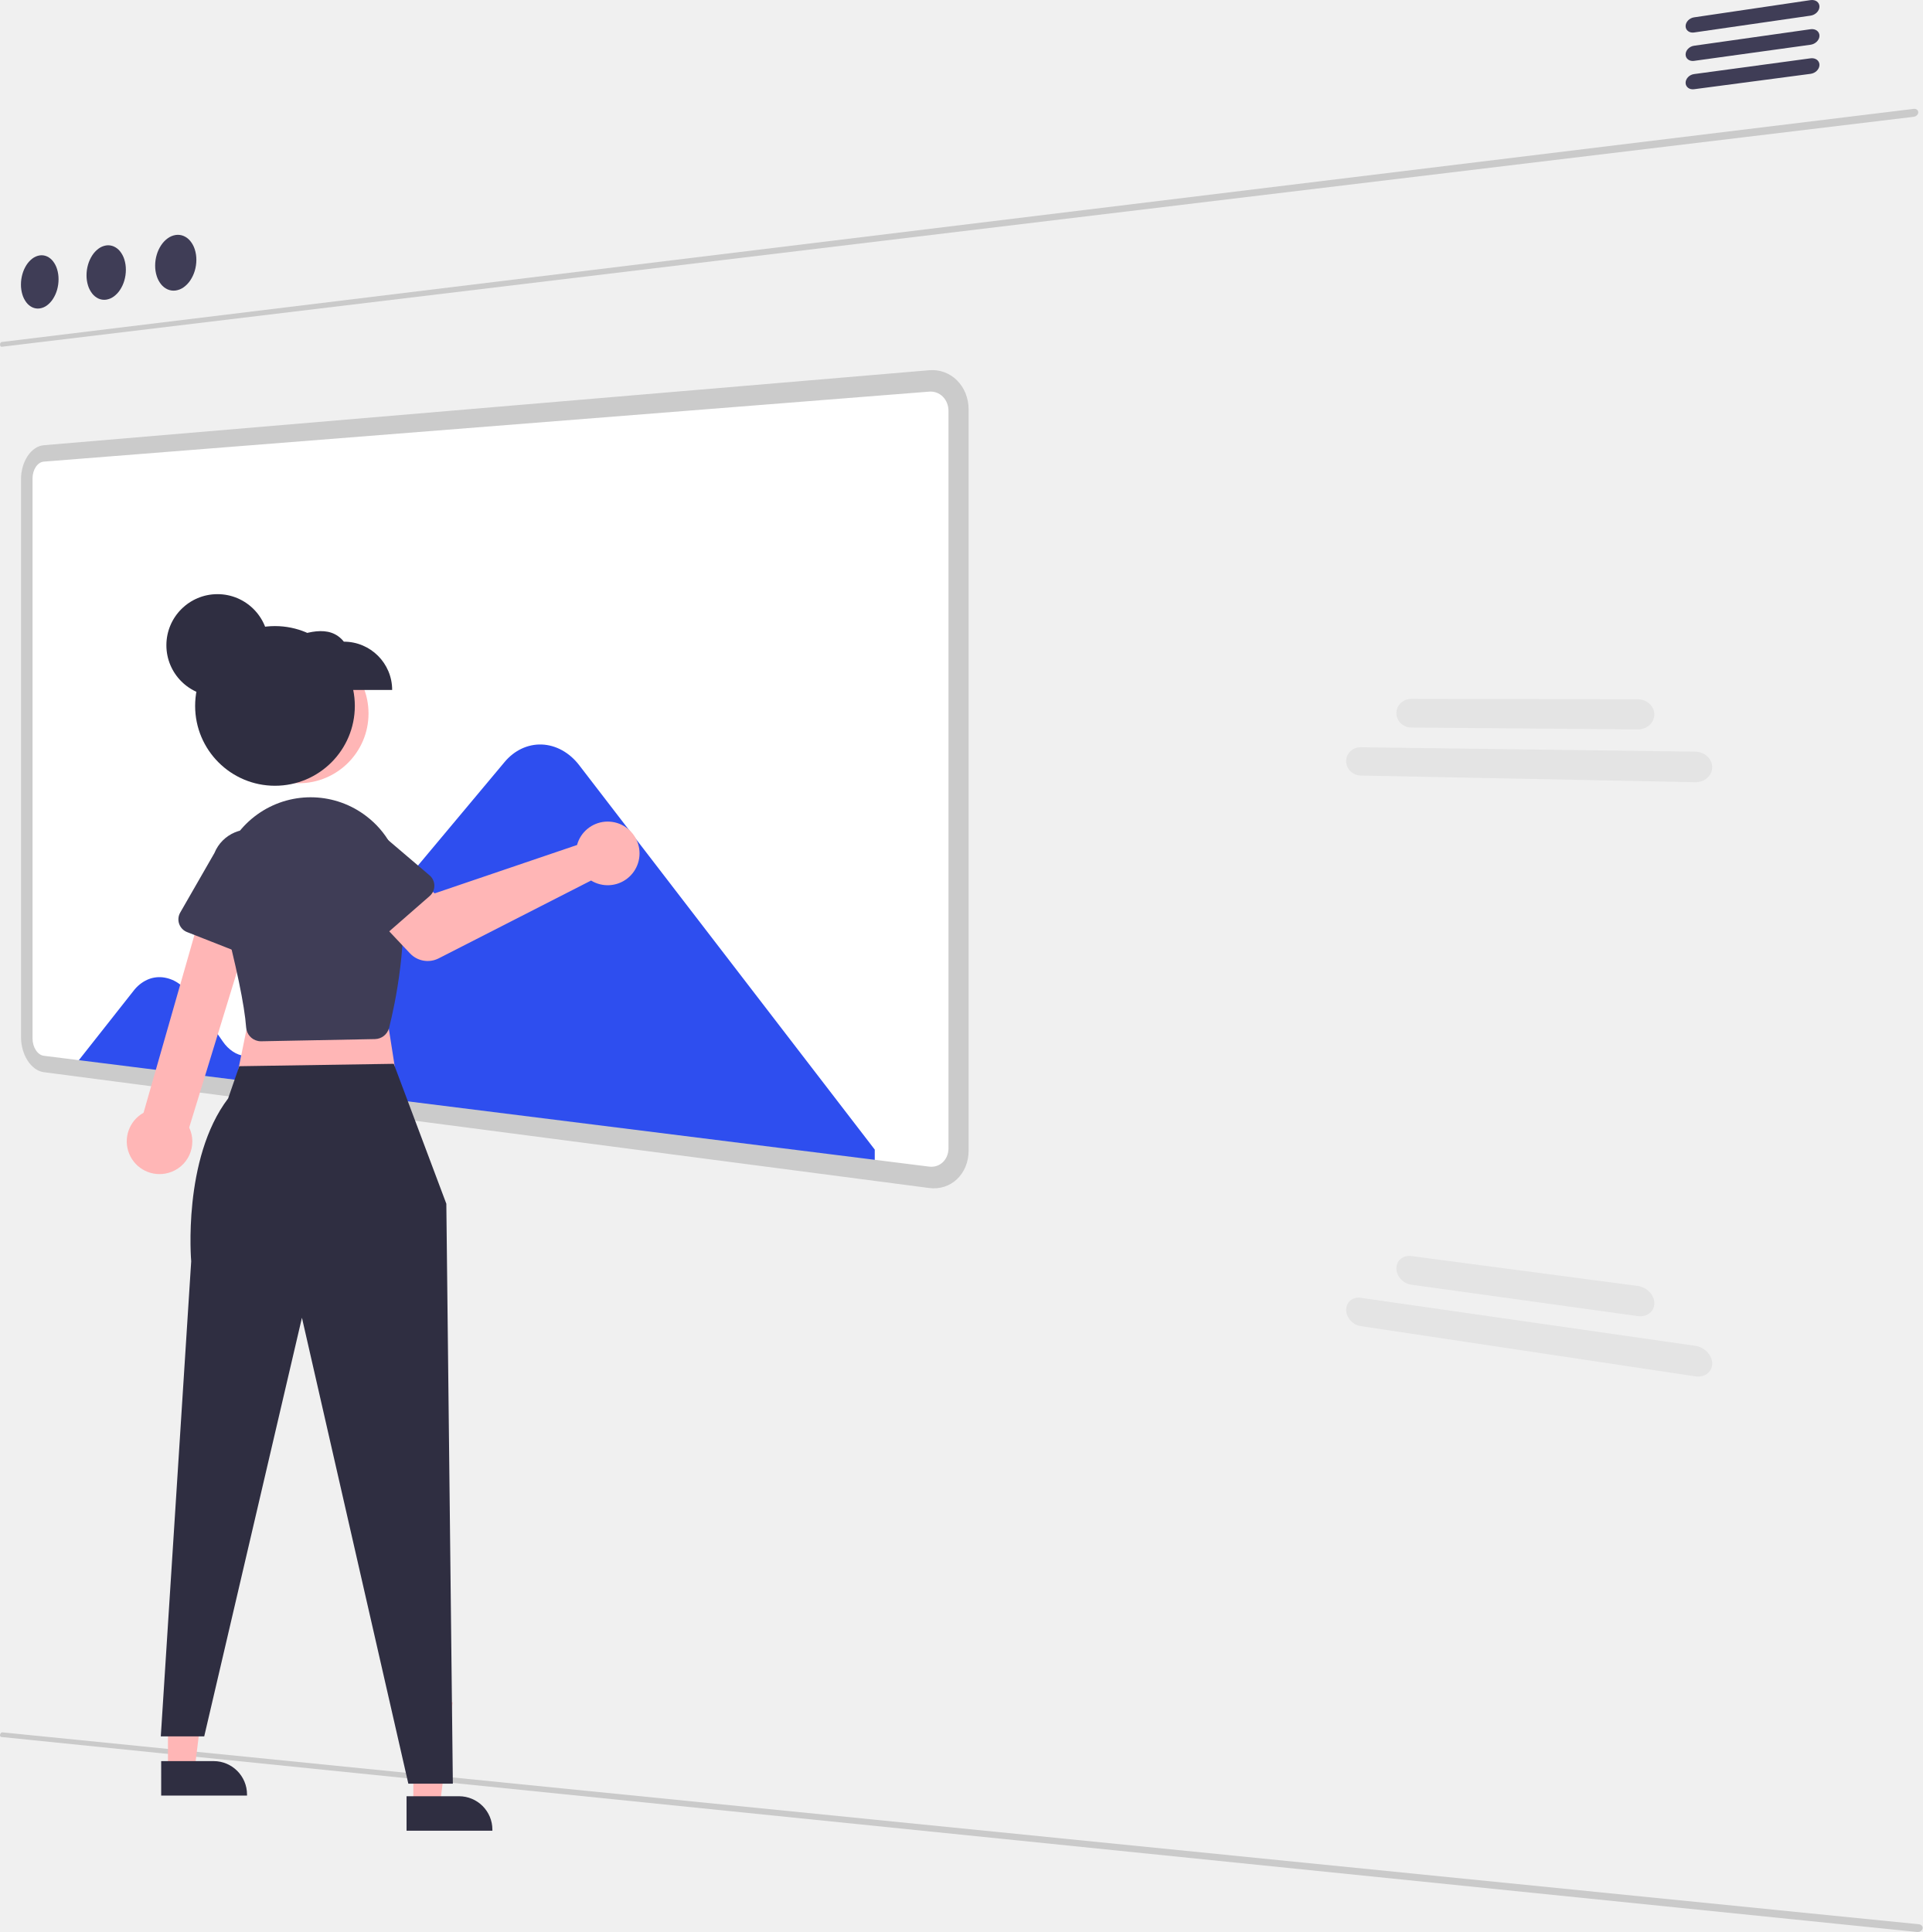
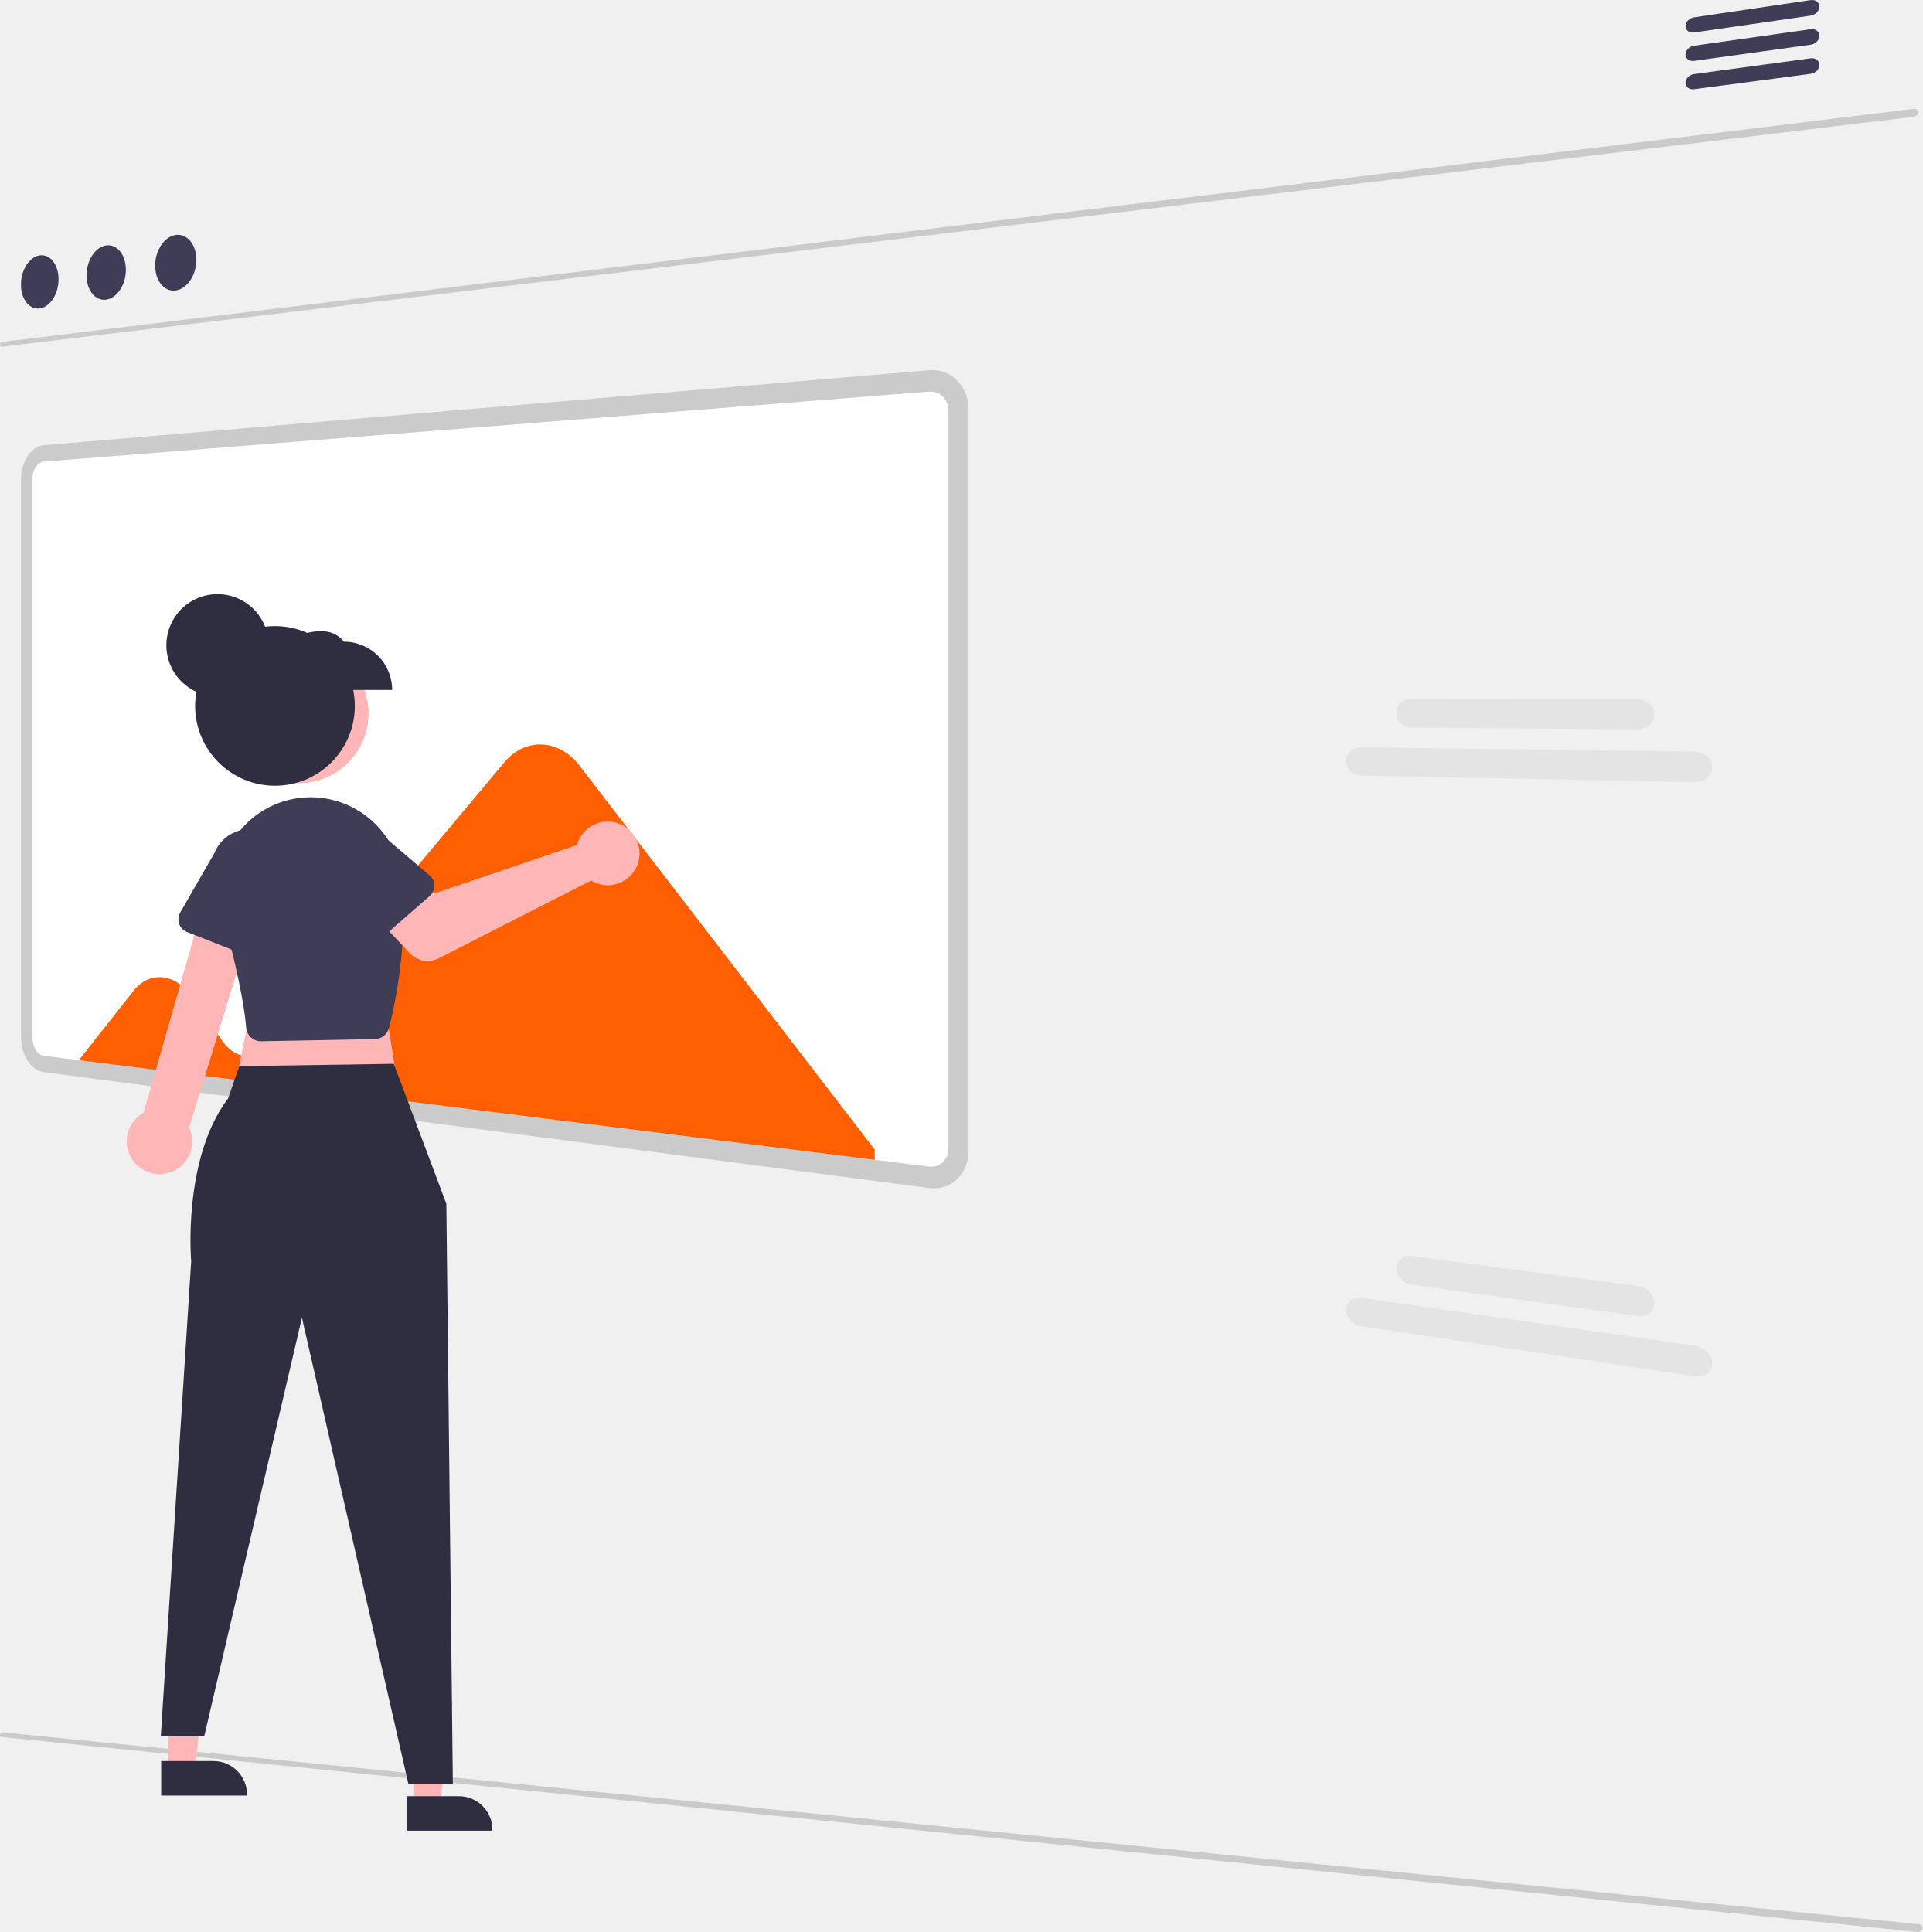
- <svg xmlns="http://www.w3.org/2000/svg" id="f43251ed-adfc-45b7-8fc7-ccfd36078430" data-name="Layer 1" width="601.985" height="604.99" viewBox="0 0 601.985 604.99">
-   <path id="b71ccbba-e8b4-459a-9884-0222885cf9eb" data-name="Path 1" d="M898.163,184.085,299.529,256.092a.361.361,0,0,1-.203-.034.467.467,0,0,1-.166-.14.711.711,0,0,1-.112-.223.973.973,0,0,1-.04-.285,1.076,1.076,0,0,1,.041-.295.939.939,0,0,1,.114-.25.668.668,0,0,1,.166-.18.435.435,0,0,1,.203-.083l598.631-73.001a1.588,1.588,0,0,1,.564.029,1.284,1.284,0,0,1,.461.21,1.051,1.051,0,0,1,.311.357,1.002,1.002,0,0,1,.114.467,1.176,1.176,0,0,1-.114.498,1.488,1.488,0,0,1-.311.432,1.749,1.749,0,0,1-.461.322A1.788,1.788,0,0,1,898.163,184.085Z" transform="translate(-299.0075 -147.5051)" fill="#cacaca" />
-   <path id="fbe4cf51-249d-4766-a31e-46e69d2d3573" data-name="Path 1" d="M899.241,752.487,299.391,691.425a.361.361,0,0,1-.19-.078.466.466,0,0,1-.131-.173.711.711,0,0,1-.06-.242.974.974,0,0,1,.023-.287,1.076,1.076,0,0,1,.105-.278.938.938,0,0,1,.166-.219.668.668,0,0,1,.201-.139.435.435,0,0,1,.216-.037L899.786,750.064a1.588,1.588,0,0,1,.544.152,1.284,1.284,0,0,1,.404.306,1.051,1.051,0,0,1,.225.416,1.002,1.002,0,0,1,.009.48,1.176,1.176,0,0,1-.221.46,1.488,1.488,0,0,1-.398.354,1.749,1.749,0,0,1-.52.213A1.788,1.788,0,0,1,899.241,752.487Z" transform="translate(-299.0075 -147.5051)" fill="#cacaca" />
-   <path id="aefee446-e8cd-48bc-a6ae-8085c53a4aa5" data-name="Ellipse 1" d="M311.416,227.486a4.084,4.084,0,0,1,2.297.311,5.073,5.073,0,0,1,1.885,1.505,7.649,7.649,0,0,1,1.275,2.467,10.611,10.611,0,0,1,.467,3.188,11.959,11.959,0,0,1-.467,3.318,10.626,10.626,0,0,1-1.275,2.827,7.678,7.678,0,0,1-1.885,2.038,5.028,5.028,0,0,1-2.297.952,4.084,4.084,0,0,1-2.285-.349,5.125,5.125,0,0,1-1.858-1.525,7.706,7.706,0,0,1-1.249-2.454,10.629,10.629,0,0,1-.457-3.149,11.962,11.962,0,0,1,.457-3.277,10.674,10.674,0,0,1,1.248-2.808,7.763,7.763,0,0,1,1.858-2.049A5.088,5.088,0,0,1,311.416,227.486Z" transform="translate(-299.0075 -147.5051)" fill="#3f3d56" />
-   <path id="a4b9cd5e-e7a9-439c-9762-a8720b874a73" data-name="Ellipse 2" d="M332.217,224.365a4.354,4.354,0,0,1,2.403.311,5.266,5.266,0,0,1,1.975,1.529,7.733,7.733,0,0,1,1.334,2.519,10.614,10.614,0,0,1,.488,3.26,11.993,11.993,0,0,1-.49,3.396,10.791,10.791,0,0,1-1.332,2.892,7.962,7.962,0,0,1-1.972,2.09,5.343,5.343,0,0,1-2.403.986,4.354,4.354,0,0,1-2.391-.351,5.316,5.316,0,0,1-1.944-1.555,7.79,7.79,0,0,1-1.309-2.505,10.633,10.633,0,0,1-.478-3.219,11.996,11.996,0,0,1,.478-3.353,10.837,10.837,0,0,1,1.305-2.877,8.047,8.047,0,0,1,1.944-2.099A5.405,5.405,0,0,1,332.217,224.365Z" transform="translate(-299.0075 -147.5051)" fill="#3f3d56" />
-   <path id="a94385bb-e1a1-4da4-9c03-9925c8c84fb9" data-name="Ellipse 3" d="M353.991,221.093a4.654,4.654,0,0,1,2.518.307,5.475,5.475,0,0,1,2.066,1.563,7.824,7.824,0,0,1,1.4,2.574,10.619,10.619,0,0,1,.514,3.333,12.031,12.031,0,0,1-.514,3.477,10.969,10.969,0,0,1-1.4,2.969,8.27,8.27,0,0,1-2.066,2.146,5.686,5.686,0,0,1-2.518,1.015,4.65,4.65,0,0,1-2.504-.351,5.521,5.521,0,0,1-2.036-1.584,7.88,7.88,0,0,1-1.365-2.562,10.637,10.637,0,0,1-.501-3.288,12.032,12.032,0,0,1,.501-3.437,11.012,11.012,0,0,1,1.365-2.947,8.354,8.354,0,0,1,2.037-2.158A5.754,5.754,0,0,1,353.991,221.093Z" transform="translate(-299.0075 -147.5051)" fill="#3f3d56" />
-   <path id="e9fb7174-288f-46c4-ab91-f423808d7a61" data-name="Path 2" d="M865.9,152.401l-36.502,5.277a2.751,2.751,0,0,1-1.026-.038,2.234,2.234,0,0,1-.837-.389,1.925,1.925,0,0,1-.563-.67,1.963,1.963,0,0,1-.207-.887,2.363,2.363,0,0,1,.207-.951,2.914,2.914,0,0,1,.563-.835,3.271,3.271,0,0,1,.837-.631,3.202,3.202,0,0,1,1.026-.337l36.501-5.399a2.97,2.97,0,0,1,1.08.031,2.372,2.372,0,0,1,.883.389,1.944,1.944,0,0,1,.813,1.604,2.379,2.379,0,0,1-.218.98,3.004,3.004,0,0,1-.595.862,3.474,3.474,0,0,1-1.963.997Z" transform="translate(-299.0075 -147.5051)" fill="#3f3d56" />
-   <path id="f4f63b1d-19b6-4660-a2ee-fe9c59ab2b83" data-name="Path 3" d="M865.9,161.513l-36.502,5.054a2.753,2.753,0,0,1-1.026-.044,2.249,2.249,0,0,1-.837-.389,1.944,1.944,0,0,1-.563-.673,1.972,1.972,0,0,1-.207-.899,2.354,2.354,0,0,1,.207-.949,2.889,2.889,0,0,1,.563-.831,3.241,3.241,0,0,1,.837-.622,3.188,3.188,0,0,1,1.026-.331l36.501-5.175a2.972,2.972,0,0,1,1.08.038,2.388,2.388,0,0,1,.883.397,1.996,1.996,0,0,1,.596.69,1.976,1.976,0,0,1,.217.917,2.369,2.369,0,0,1-.218.978,2.977,2.977,0,0,1-.596.855,3.445,3.445,0,0,1-1.963.984Z" transform="translate(-299.0075 -147.5051)" fill="#3f3d56" />
-   <path id="eb3f2030-579f-46ae-b7f9-06846804faba" data-name="Path 4" d="M865.9,170.625l-36.502,4.821a2.757,2.757,0,0,1-1.026-.051,2.266,2.266,0,0,1-.837-.397,1.946,1.946,0,0,1-.77-1.568,2.344,2.344,0,0,1,.206-.949,2.864,2.864,0,0,1,.564-.828,3.214,3.214,0,0,1,.837-.622,3.168,3.168,0,0,1,1.026-.325l36.501-4.942a2.974,2.974,0,0,1,1.08.045,2.405,2.405,0,0,1,.883.402,2.014,2.014,0,0,1,.596.694,1.984,1.984,0,0,1,.217.917,2.36,2.36,0,0,1-.218.977,2.955,2.955,0,0,1-.596.855,3.421,3.421,0,0,1-1.963.972Z" transform="translate(-299.0075 -147.5051)" fill="#3f3d56" />
-   <path id="ed3b43a5-e52b-42db-ae2c-bbf19919dda8" data-name="Rectangle 1" d="M692.359,254.766l176.318-14.933V344.933l-176.318,2.301Z" transform="translate(-299.0075 -147.5051)" fill="#f0f0f0" />
-   <path id="ac2eae0c-5080-4fe0-b0c3-f9d754c11698" data-name="Path 5" d="M829.756,392.443l-104.712-2.081a4.706,4.706,0,0,1-3.224-1.358,4.535,4.535,0,0,1-.974-1.422,4.344,4.344,0,0,1-.357-1.726,4.26,4.26,0,0,1,.357-1.711,4.332,4.332,0,0,1,.974-1.393,4.486,4.486,0,0,1,1.447-.928,4.636,4.636,0,0,1,1.777-.324l104.711,1.379a5.882,5.882,0,0,1,2.074.404,5.521,5.521,0,0,1,1.699,1.05,4.915,4.915,0,0,1,1.148,1.539,4.4,4.4,0,0,1,.421,1.875,4.309,4.309,0,0,1-.421,1.861,4.689,4.689,0,0,1-1.148,1.504,5.287,5.287,0,0,1-1.699.994,5.782,5.782,0,0,1-2.074.335Z" transform="translate(-299.0075 -147.5051)" fill="#e4e4e4" />
-   <path id="b3e575b2-619a-4403-8cc7-960fb099e65d" data-name="Path 6" d="M811.767,375.92l-70.889-.596a4.855,4.855,0,0,1-1.819-.367,4.734,4.734,0,0,1-1.483-.971,4.517,4.517,0,0,1-.998-1.428,4.325,4.325,0,0,1,0-3.48,4.454,4.454,0,0,1,.998-1.418,4.665,4.665,0,0,1,1.482-.956,4.829,4.829,0,0,1,1.82-.349l70.889.121a5.635,5.635,0,0,1,2.022.375,5.292,5.292,0,0,1,1.656,1.018,4.77,4.77,0,0,1,1.12,1.511,4.346,4.346,0,0,1,0,3.689,4.703,4.703,0,0,1-1.119,1.498,5.222,5.222,0,0,1-1.656,1.001,5.606,5.606,0,0,1-2.022.355Z" transform="translate(-299.0075 -147.5051)" fill="#e4e4e4" />
-   <path id="b6f8ac03-6581-403f-aeca-47fca949167f" data-name="Rectangle 2" d="M692.359,422.913l176.318,8.039V536.053L692.359,515.38Z" transform="translate(-299.0075 -147.5051)" fill="#f0f0f0" />
-   <path id="a17e3a22-ba16-4351-b475-1e8c7f62d0cf" data-name="Path 7" d="M829.756,578.492,725.044,562.767a5.223,5.223,0,0,1-1.777-.614,5.643,5.643,0,0,1-1.447-1.166,5.414,5.414,0,0,1-.974-1.547,4.685,4.685,0,0,1-.357-1.772,3.939,3.939,0,0,1,.357-1.667,3.605,3.605,0,0,1,.974-1.264,3.798,3.798,0,0,1,1.447-.739,4.432,4.432,0,0,1,1.777-.093l104.711,15.022a6.461,6.461,0,0,1,2.074.674,6.614,6.614,0,0,1,1.699,1.271,5.897,5.897,0,0,1,1.148,1.691,4.772,4.772,0,0,1,.421,1.93,3.96,3.96,0,0,1-.421,1.806,3.888,3.888,0,0,1-1.148,1.354,4.517,4.517,0,0,1-1.699.773,5.57,5.57,0,0,1-2.074.065Z" transform="translate(-299.0075 -147.5051)" fill="#e4e4e4" />
-   <path id="e3c2f847-4324-4f71-a395-b34127131530" data-name="Path 8" d="M811.767,559.627l-70.889-9.833a5.345,5.345,0,0,1-1.819-.604,5.686,5.686,0,0,1-1.482-1.166,5.397,5.397,0,0,1-.998-1.555,4.665,4.665,0,0,1-.366-1.79,3.965,3.965,0,0,1,.365-1.69,3.706,3.706,0,0,1,.998-1.288,3.951,3.951,0,0,1,1.482-.763,4.599,4.599,0,0,1,1.82-.112l70.889,9.357a6.173,6.173,0,0,1,2.022.638,6.336,6.336,0,0,1,1.656,1.234,5.723,5.723,0,0,1,1.119,1.655,4.724,4.724,0,0,1,.411,1.9,3.986,3.986,0,0,1-.411,1.788,3.901,3.901,0,0,1-1.119,1.352,4.445,4.445,0,0,1-1.656.785,5.372,5.372,0,0,1-2.022.091Z" transform="translate(-299.0075 -147.5051)" fill="#e4e4e4" />
-   <path id="e0ac5af8-db2c-46e2-8c29-d7faefa5f799" data-name="Path 9" d="M589.933,516.175,312.716,480.682a4.539,4.539,0,0,1-2.08-.86,6.848,6.848,0,0,1-1.692-1.825,9.476,9.476,0,0,1-1.138-2.528,10.776,10.776,0,0,1-.418-2.972V297.429a10.575,10.575,0,0,1,.418-2.955,8.997,8.997,0,0,1,1.138-2.472,6.396,6.396,0,0,1,1.691-1.749,4.336,4.336,0,0,1,2.08-.764l277.217-22.698a8.155,8.155,0,0,1,6.478,2.372,8.999,8.999,0,0,1,1.978,2.993,10.086,10.086,0,0,1,.73,3.804V507.428a9.832,9.832,0,0,1-.73,3.77,8.448,8.448,0,0,1-1.978,2.902,7.758,7.758,0,0,1-2.92,1.749A8.08,8.08,0,0,1,589.933,516.175Z" transform="translate(-299.0075 -147.5051)" fill="#fff" />
-   <path id="ef100bb2-3038-4c55-8635-fb645de4c704" data-name="Path 10" d="M480.322,387.08a18.362,18.362,0,0,0-2.502-2.658,16.407,16.407,0,0,0-2.845-1.989,14.811,14.811,0,0,0-3.093-1.274,13.777,13.777,0,0,0-3.247-.516,13.437,13.437,0,0,0-3.239.273,13.83,13.83,0,0,0-3.072,1.03,14.884,14.884,0,0,0-2.819,1.739,16.484,16.484,0,0,0-2.48,2.402l-74.592,89.143a8.469,8.469,0,0,1-3.217,2.427,7.231,7.231,0,0,1-3.633.51,8.411,8.411,0,0,1-3.609-1.337,11.592,11.592,0,0,1-3.155-3.117l-9.881-14.205a15.452,15.452,0,0,0-4.289-4.247,10.837,10.837,0,0,0-4.83-1.728,9.331,9.331,0,0,0-4.783.809,11.334,11.334,0,0,0-4.165,3.365l-17.876,22.666L572.891,511.924v-4.432Z" transform="translate(-299.0075 -147.5051)" fill="#2e4eef" />
-   <path id="b26a6d5f-b740-4ee8-acda-543250f0498e" data-name="Path 11" d="M589.932,519.521l-277.216-36.27a6.095,6.095,0,0,1-2.785-1.16,9.195,9.195,0,0,1-2.263-2.45,12.711,12.711,0,0,1-1.519-3.385,14.444,14.444,0,0,1-.558-3.974V297.561a14.171,14.171,0,0,1,.558-3.948,12.069,12.069,0,0,1,1.519-3.315,8.588,8.588,0,0,1,2.262-2.346,5.821,5.821,0,0,1,2.785-1.032L589.932,263.439a10.931,10.931,0,0,1,8.699,3.163,12.058,12.058,0,0,1,2.663,4.015,13.518,13.518,0,0,1,.983,5.11V507.805a13.177,13.177,0,0,1-.983,5.065,11.318,11.318,0,0,1-2.663,3.892,10.397,10.397,0,0,1-3.927,2.339,10.838,10.838,0,0,1-4.773.421ZM312.716,292.059a2.857,2.857,0,0,0-1.373.501,4.213,4.213,0,0,0-1.118,1.152,5.931,5.931,0,0,0-.753,1.633,6.974,6.974,0,0,0-.277,1.951V472.709a7.11,7.11,0,0,0,.277,1.963,6.247,6.247,0,0,0,.753,1.669,4.51,4.51,0,0,0,1.12,1.209,2.99,2.99,0,0,0,1.373.564l277.216,34.707a5.328,5.328,0,0,0,2.344-.22,5.119,5.119,0,0,0,1.921-1.157,5.575,5.575,0,0,0,1.3-1.913,6.487,6.487,0,0,0,.479-2.481V276.191a6.655,6.655,0,0,0-.479-2.503,5.938,5.938,0,0,0-1.3-1.973,5.38,5.38,0,0,0-4.266-1.574Z" transform="translate(-299.0075 -147.5051)" fill="#cbcbcb" />
-   <polygon points="52.59 554.197 60.925 554.196 64.89 522.047 52.589 522.048 52.59 554.197" fill="#ffb6b6" />
-   <path d="M349.472,698.981l16.415-.001h.001a10.461,10.461,0,0,1,10.461,10.46v.34l-26.875.001Z" transform="translate(-299.0075 -147.5051)" fill="#2f2e41" />
-   <polygon points="129.414 565.197 137.749 565.196 141.714 533.047 129.413 533.048 129.414 565.197" fill="#ffb6b6" />
-   <path d="M426.296,709.981l16.415-.001h.001a10.461,10.461,0,0,1,10.461,10.46v.34l-26.875.001Z" transform="translate(-299.0075 -147.5051)" fill="#2f2e41" />
-   <polygon points="119.351 306.919 124.79 341.592 73.12 342.272 79.919 308.959 119.351 306.919" fill="#ffb6b6" />
-   <path d="M422.298,480.631,438.754,524.45l2.04,181.592H426.856l-33.313-145.899L362.95,691.233H349.353l9.518-148.767s-2.807-32.067,11.558-50.989l3.496-10.101Z" transform="translate(-299.0075 -147.5051)" fill="#2f2e41" />
-   <path d="M351.709,514.79a10.2,10.2,0,0,0,6.535-14.209L380.225,428.918,364.057,425.713l-20.104,70.245A10.255,10.255,0,0,0,351.709,514.79Z" transform="translate(-299.0075 -147.5051)" fill="#ffb6b6" />
-   <path d="M380.699,473.574a4.632,4.632,0,0,1-.898-.089h0a4.646,4.646,0,0,1-3.722-4.209c-.511-6.998-3.043-19.178-7.527-36.204a28.654,28.654,0,0,1,45.246-29.921,28.284,28.284,0,0,1,10.913,19.342c2.228,19.623-1.973,39.324-3.882,46.884a4.656,4.656,0,0,1-4.414,3.508l-35.617.688C380.765,473.574,380.732,473.574,380.699,473.574Z" transform="translate(-299.0075 -147.5051)" fill="#3f3d56" />
-   <path d="M480.206,410.625a9.995,9.995,0,0,0-.526,1.483l-44.582,15.149-8.615-7.526-13.057,11.516,13.956,14.805a7.596,7.596,0,0,0,8.982,1.554l47.706-24.368a9.966,9.966,0,1,0-3.864-12.615Z" transform="translate(-299.0075 -147.5051)" fill="#ffb6b6" />
-   <path d="M433.544,428.086l-16.252,14.195a4.273,4.273,0,0,1-6.405-.909l-11.625-18.102a11.866,11.866,0,0,1,17.919-15.559l16.324,13.905a4.273,4.273,0,0,1,.039,6.47Z" transform="translate(-299.0075 -147.5051)" fill="#3f3d56" />
-   <path d="M377.657,447.267l-20.084-7.89a4.273,4.273,0,0,1-2.143-6.105l10.716-18.654a11.866,11.866,0,0,1,22.062,8.742l-4.826,20.893a4.273,4.273,0,0,1-5.725,3.014Z" transform="translate(-299.0075 -147.5051)" fill="#3f3d56" />
-   <circle cx="93.537" cy="223.418" r="21.847" fill="#ffb6b6" />
-   <path d="M421.792,363.559H387.102V348.438c7.614-3.025,15.065-5.597,19.569,0a15.121,15.121,0,0,1,15.121,15.121Z" transform="translate(-299.0075 -147.5051)" fill="#2f2e41" />
-   <circle cx="86.095" cy="221.054" r="25" fill="#2f2e41" />
-   <circle cx="68.095" cy="202.054" r="16" fill="#2f2e41" />
+ <svg xmlns="http://www.w3.org/2000/svg" width="602" height="605" viewBox="0 0 602 605" fill="none">
+   <g clip-path="url(#clip0_24_735)">
+     <path d="M599.155 36.58L0.521 108.587C0.451 108.596 0.381 108.584 0.318 108.553C0.253 108.52 0.196 108.472 0.152 108.413C0.102 108.346 0.064 108.27 0.04 108.19C0.013 108.097 -0.001 108.001 2.44067e-05 107.905C4.52707e-05 107.805 0.014 107.706 0.041 107.61C0.067 107.522 0.105 107.437 0.156 107.36C0.199 107.29 0.255 107.23 0.321 107.18C0.381 107.136 0.45 107.107 0.524 107.097L599.155 34.096C599.343 34.072 599.534 34.082 599.719 34.125C599.885 34.164 600.042 34.235 600.18 34.335C600.31 34.429 600.416 34.551 600.491 34.692C600.566 34.836 600.606 34.996 600.605 35.158C600.604 35.331 600.565 35.5 600.491 35.656C600.414 35.818 600.309 35.964 600.18 36.088C600.045 36.22 599.889 36.328 599.719 36.41C599.542 36.497 599.351 36.555 599.155 36.58V36.58Z" fill="#CACACA" />
+     <path d="M600.234 604.982L0.384 543.92C0.314 543.913 0.248 543.886 0.193 543.842C0.137 543.796 0.092 543.737 0.063 543.67C0.028 543.593 0.008 543.511 0.002 543.427C-0.004 543.331 0.003 543.235 0.025 543.141C0.047 543.043 0.082 542.95 0.13 542.862C0.175 542.781 0.231 542.707 0.297 542.643C0.354 542.585 0.423 542.538 0.498 542.504C0.565 542.474 0.64 542.461 0.714 542.467L600.778 602.559C600.967 602.577 601.151 602.628 601.322 602.711C601.476 602.785 601.613 602.889 601.726 603.017C601.832 603.137 601.909 603.279 601.951 603.433C601.993 603.59 601.996 603.755 601.96 603.913C601.921 604.081 601.846 604.238 601.739 604.374C601.629 604.515 601.494 604.634 601.341 604.727C601.18 604.826 601.005 604.898 600.821 604.94C600.629 604.987 600.43 605.001 600.234 604.982Z" fill="#CACACA" />
+     <path d="M12.409 79.981C13.188 79.861 13.986 79.969 14.706 80.292C15.446 80.635 16.092 81.151 16.59 81.797C17.163 82.534 17.595 83.371 17.866 84.264C18.183 85.296 18.34 86.372 18.332 87.452C18.333 88.574 18.176 89.691 17.866 90.769C17.581 91.769 17.152 92.722 16.59 93.597C16.091 94.385 15.453 95.075 14.706 95.635C14.032 96.139 13.242 96.466 12.409 96.586C11.63 96.692 10.836 96.571 10.124 96.237C9.392 95.883 8.756 95.361 8.266 94.712C7.706 93.976 7.283 93.145 7.017 92.258C6.708 91.238 6.554 90.176 6.56 89.109C6.56 88.001 6.714 86.898 7.017 85.832C7.296 84.841 7.716 83.895 8.265 83.024C8.757 82.236 9.387 81.542 10.124 80.976C10.791 80.46 11.576 80.118 12.409 79.981V79.981Z" fill="#3F3D56" />
+     <path d="M33.209 76.86C34.024 76.734 34.857 76.842 35.613 77.171C36.384 77.515 37.062 78.04 37.588 78.701C38.185 79.45 38.637 80.305 38.922 81.22C39.253 82.275 39.418 83.375 39.41 84.48C39.41 85.629 39.245 86.773 38.92 87.876C38.621 88.9 38.172 89.875 37.588 90.768C37.063 91.579 36.395 92.287 35.616 92.858C34.908 93.379 34.083 93.718 33.213 93.844C32.398 93.955 31.57 93.833 30.822 93.493C30.06 93.136 29.393 92.603 28.878 91.938C28.293 91.19 27.849 90.341 27.569 89.433C27.246 88.391 27.084 87.305 27.091 86.214C27.091 85.079 27.252 83.951 27.569 82.861C27.861 81.844 28.301 80.874 28.875 79.984C29.392 79.174 30.05 78.463 30.819 77.885C31.52 77.354 32.341 77.002 33.209 76.86V76.86Z" fill="#3F3D56" />
+     <path d="M54.983 73.588C55.835 73.456 56.706 73.562 57.501 73.895C58.305 74.243 59.013 74.779 59.567 75.458C60.191 76.221 60.666 77.094 60.967 78.033C61.314 79.109 61.488 80.234 61.48 81.365C61.48 82.543 61.307 83.715 60.967 84.842C60.651 85.897 60.18 86.897 59.567 87.811C59.014 88.645 58.314 89.373 57.501 89.957C56.756 90.494 55.892 90.842 54.983 90.972C54.132 91.089 53.265 90.968 52.479 90.622C51.684 90.262 50.987 89.719 50.442 89.038C49.833 88.276 49.37 87.407 49.077 86.476C48.739 85.413 48.57 84.303 48.576 83.188C48.576 82.024 48.745 80.866 49.077 79.751C49.384 78.707 49.844 77.713 50.442 76.804C50.987 75.969 51.677 75.238 52.48 74.646C53.218 74.098 54.076 73.736 54.983 73.588Z" fill="#3F3D56" />
+     <path d="M566.893 4.896L530.391 10.173C530.05 10.225 529.702 10.212 529.366 10.135C529.063 10.065 528.778 9.932 528.529 9.746C528.292 9.569 528.1 9.339 527.966 9.076C527.829 8.8 527.758 8.496 527.759 8.188C527.762 7.861 527.832 7.537 527.966 7.238C528.104 6.929 528.294 6.646 528.529 6.402C528.772 6.149 529.055 5.936 529.366 5.772C529.686 5.602 530.033 5.488 530.391 5.434L566.892 0.035C567.251 -0.021 567.617 -0.01 567.972 0.066C568.29 0.134 568.591 0.266 568.855 0.455C569.11 0.637 569.317 0.878 569.459 1.157C569.6 1.437 569.672 1.746 569.669 2.059C569.666 2.398 569.592 2.732 569.45 3.039C569.304 3.359 569.103 3.651 568.855 3.901C568.326 4.438 567.637 4.787 566.892 4.898L566.893 4.896Z" fill="#3F3D56" />
+     <path d="M566.893 14.008L530.391 19.062C530.049 19.111 529.701 19.096 529.365 19.017C529.063 18.947 528.778 18.814 528.529 18.628C528.292 18.45 528.1 18.22 527.966 17.955C527.827 17.676 527.756 17.368 527.759 17.056C527.761 16.729 527.832 16.405 527.966 16.107C528.103 15.799 528.294 15.518 528.529 15.276C528.772 15.025 529.055 14.815 529.365 14.654C529.686 14.486 530.033 14.374 530.391 14.322L566.892 9.147C567.251 9.094 567.617 9.107 567.972 9.185C568.29 9.256 568.591 9.391 568.855 9.582C569.104 9.763 569.309 9.999 569.451 10.271C569.597 10.555 569.671 10.87 569.668 11.188C569.666 11.526 569.592 11.86 569.45 12.166C569.303 12.484 569.101 12.774 568.854 13.022C568.324 13.555 567.635 13.901 566.89 14.006L566.893 14.008Z" fill="#3F3D56" />
+     <path d="M566.893 23.12L530.391 27.94C530.049 27.988 529.701 27.971 529.365 27.89C529.062 27.817 528.777 27.682 528.529 27.493C528.287 27.31 528.092 27.073 527.958 26.801C527.824 26.529 527.756 26.229 527.759 25.926C527.761 25.599 527.831 25.276 527.965 24.977C528.103 24.67 528.294 24.39 528.529 24.149C528.772 23.898 529.054 23.688 529.365 23.527C529.686 23.361 530.033 23.251 530.391 23.202L566.892 18.26C567.251 18.209 567.618 18.224 567.972 18.305C568.29 18.378 568.591 18.515 568.855 18.707C569.104 18.89 569.308 19.127 569.451 19.401C569.596 19.685 569.671 19.999 569.668 20.318C569.666 20.656 569.592 20.989 569.45 21.295C569.303 21.613 569.101 21.903 568.854 22.15C568.323 22.681 567.633 23.022 566.89 23.122L566.893 23.12Z" fill="#3F3D56" />
+     <path d="M393.352 107.261L569.67 92.328V197.428L393.352 199.729V107.261Z" fill="#F0F0F0" />
+     <path d="M530.749 244.938L426.037 242.857C424.828 242.836 423.673 242.349 422.813 241.499C422.4 241.092 422.07 240.609 421.839 240.077C421.603 239.532 421.482 238.945 421.482 238.351C421.481 237.762 421.603 237.18 421.839 236.64C422.068 236.116 422.399 235.642 422.813 235.247C423.231 234.847 423.722 234.532 424.26 234.318C424.825 234.095 425.429 233.985 426.037 233.994L530.748 235.374C531.458 235.382 532.161 235.518 532.823 235.777C533.448 236.021 534.024 236.377 534.522 236.828C535.002 237.26 535.392 237.783 535.669 238.366C535.946 238.953 536.09 239.593 536.091 240.241C536.091 240.885 535.947 241.521 535.669 242.102C535.393 242.676 535.002 243.187 534.522 243.605C534.023 244.04 533.446 244.378 532.823 244.6C532.157 244.837 531.454 244.951 530.748 244.935L530.749 244.938Z" fill="#E4E4E4" />
+     <path d="M512.76 228.415L441.87 227.82C441.246 227.816 440.628 227.691 440.051 227.453C439.5 227.225 438.997 226.896 438.568 226.482C438.146 226.075 437.807 225.59 437.571 225.053C437.33 224.505 437.205 223.912 437.205 223.313C437.205 222.714 437.33 222.122 437.571 221.573C437.807 221.04 438.146 220.558 438.568 220.155C438.997 219.745 439.5 219.421 440.05 219.199C440.629 218.966 441.247 218.848 441.87 218.85L512.76 218.971C513.451 218.971 514.136 219.098 514.781 219.346C515.391 219.58 515.953 219.925 516.437 220.364C516.907 220.788 517.288 221.302 517.557 221.875C517.827 222.452 517.968 223.082 517.968 223.719C517.968 224.357 517.827 224.986 517.557 225.563C517.288 226.132 516.908 226.642 516.438 227.061C515.953 227.495 515.392 227.835 514.782 228.062C514.136 228.304 513.45 228.424 512.76 228.417L512.76 228.415Z" fill="#E4E4E4" />
+     <path d="M393.352 275.408L569.67 283.447V388.548L393.352 367.875V275.408Z" fill="#F0F0F0" />
+     <path d="M530.749 430.987L426.036 415.262C425.412 415.167 424.81 414.959 424.26 414.648C423.716 414.342 423.227 413.948 422.813 413.482C422.403 413.025 422.073 412.502 421.838 411.934C421.606 411.372 421.484 410.771 421.482 410.162C421.477 409.587 421.599 409.018 421.838 408.495C422.065 408.007 422.398 407.575 422.813 407.232C423.236 406.884 423.73 406.632 424.26 406.492C424.84 406.342 425.444 406.31 426.036 406.399L530.748 421.421C531.473 421.527 532.174 421.755 532.822 422.095C533.453 422.425 534.027 422.854 534.521 423.367C534.999 423.859 535.388 424.432 535.669 425.058C535.942 425.665 536.086 426.322 536.09 426.988C536.095 427.615 535.95 428.234 535.669 428.794C535.396 429.328 535.003 429.791 534.521 430.148C534.015 430.521 533.436 430.785 532.822 430.921C532.141 431.073 531.437 431.094 530.748 430.986L530.749 430.987Z" fill="#E4E4E4" />
+     <path d="M512.76 412.122L441.87 402.289C441.233 402.199 440.616 401.994 440.051 401.685C439.496 401.381 438.995 400.987 438.569 400.519C438.15 400.061 437.812 399.535 437.571 398.964C437.333 398.397 437.208 397.789 437.205 397.174C437.201 396.59 437.326 396.013 437.571 395.483C437.803 394.985 438.144 394.545 438.568 394.195C439.002 393.838 439.508 393.578 440.05 393.432C440.643 393.274 441.262 393.236 441.87 393.32L512.76 402.677C513.465 402.772 514.149 402.988 514.781 403.315C515.397 403.633 515.957 404.05 516.437 404.549C516.904 405.031 517.283 405.591 517.556 406.204C517.823 406.802 517.963 407.449 517.967 408.104C517.971 408.723 517.83 409.336 517.556 409.892C517.291 410.422 516.908 410.884 516.437 411.244C515.946 411.618 515.382 411.886 514.781 412.029C514.119 412.188 513.433 412.218 512.76 412.12V412.122Z" fill="#E4E4E4" />
+     <path d="M290.925 368.67L13.709 333.177C12.954 333.07 12.239 332.774 11.629 332.317C10.958 331.818 10.385 331.199 9.937 330.492C9.436 329.71 9.053 328.858 8.799 327.965C8.522 326.998 8.382 325.998 8.382 324.993V149.924C8.381 148.924 8.521 147.93 8.799 146.97C9.051 146.093 9.435 145.259 9.937 144.498C10.384 143.812 10.958 143.218 11.628 142.749C12.243 142.318 12.96 142.055 13.708 141.985L290.925 119.287C292.113 119.185 293.308 119.344 294.427 119.754C295.547 120.164 296.562 120.814 297.403 121.658C298.257 122.513 298.929 123.531 299.381 124.651C299.868 125.86 300.116 127.152 300.111 128.455V359.922C300.118 361.215 299.87 362.496 299.381 363.692C298.932 364.787 298.259 365.776 297.403 366.594C296.571 367.386 295.574 367.984 294.483 368.343C293.336 368.716 292.121 368.828 290.925 368.67Z" fill="white" />
+     <path d="M181.314 239.575C180.571 238.609 179.732 237.718 178.812 236.918C177.937 236.156 176.983 235.489 175.967 234.929C174.988 234.389 173.95 233.961 172.874 233.654C171.816 233.354 170.726 233.181 169.627 233.139C168.54 233.098 167.453 233.19 166.388 233.412C165.327 233.634 164.296 233.98 163.316 234.442C162.314 234.915 161.369 235.499 160.497 236.181C159.589 236.893 158.758 237.698 158.018 238.583L83.426 327.726C82.564 328.782 81.46 329.615 80.208 330.154C79.061 330.633 77.81 330.809 76.575 330.664C75.285 330.503 74.05 330.045 72.966 329.326C71.724 328.5 70.652 327.441 69.811 326.209L59.93 312.004C58.793 310.32 57.336 308.877 55.641 307.757C54.193 306.803 52.536 306.21 50.811 306.029C49.173 305.872 47.523 306.151 46.028 306.837C44.39 307.61 42.962 308.764 41.862 310.203L23.986 332.869L273.884 364.419V359.987L181.314 239.575Z" fill="#FF5F00" />
+     <path d="M290.925 372.016L13.709 335.746C12.698 335.599 11.74 335.2 10.924 334.586C10.027 333.914 9.26 333.084 8.661 332.136C7.992 331.088 7.48 329.948 7.142 328.752C6.772 327.459 6.584 326.122 6.583 324.778V150.056C6.583 148.72 6.771 147.391 7.142 146.108C7.477 144.933 7.99 143.815 8.661 142.793C9.258 141.874 10.026 141.078 10.923 140.448C11.746 139.869 12.706 139.513 13.708 139.416L290.924 115.934C292.517 115.793 294.122 116.003 295.625 116.549C297.128 117.096 298.493 117.965 299.623 119.097C300.772 120.243 301.678 121.608 302.286 123.112C302.942 124.736 303.275 126.471 303.269 128.222V360.3C303.278 362.037 302.944 363.758 302.286 365.365C301.682 366.835 300.774 368.162 299.623 369.258C298.504 370.319 297.163 371.118 295.697 371.596C294.157 372.091 292.526 372.235 290.924 372.017L290.925 372.016ZM13.709 144.554C13.216 144.599 12.742 144.771 12.336 145.054C11.893 145.363 11.513 145.754 11.218 146.207C10.885 146.71 10.632 147.26 10.465 147.84C10.281 148.473 10.188 149.13 10.188 149.79V325.204C10.188 325.868 10.281 326.529 10.465 327.167C10.633 327.757 10.886 328.32 11.218 328.836C11.513 329.305 11.893 329.715 12.337 330.045C12.74 330.346 13.213 330.54 13.71 330.609L290.926 365.316C291.714 365.419 292.515 365.344 293.271 365.096C293.989 364.857 294.645 364.462 295.192 363.939C295.754 363.4 296.197 362.748 296.492 362.027C296.813 361.239 296.976 360.396 296.971 359.545V128.686C296.974 127.829 296.811 126.979 296.492 126.183C296.195 125.446 295.753 124.775 295.192 124.211C294.639 123.653 293.971 123.223 293.234 122.951C292.497 122.679 291.709 122.572 290.926 122.637L13.709 144.554Z" fill="#CBCBCB" />
+     <path d="M52.59 554.197L60.925 554.196L64.89 522.047L52.589 522.048L52.59 554.197Z" fill="#FFB6B6" />
+     <path d="M50.464 551.476L66.879 551.475H66.879C69.654 551.475 72.314 552.577 74.276 554.539C76.238 556.5 77.34 559.161 77.34 561.935V562.275L50.465 562.276L50.464 551.476Z" fill="#2F2E41" />
+     <path d="M129.414 565.197L137.749 565.196L141.714 533.047L129.413 533.048L129.414 565.197Z" fill="#FFB6B6" />
+     <path d="M127.288 562.476L143.703 562.475H143.703C146.478 562.475 149.138 563.577 151.1 565.539C153.062 567.5 154.164 570.161 154.164 572.935V573.275L127.289 573.276L127.288 562.476Z" fill="#2F2E41" />
+     <path d="M119.351 306.919L124.79 341.592L73.12 342.272L79.919 308.959L119.351 306.919Z" fill="#FFB6B6" />
+     <path d="M123.29 333.126L139.747 376.945L141.786 558.536H127.849L94.536 412.637L63.942 543.728H50.345L59.863 394.961C59.863 394.961 57.056 362.894 71.421 343.972L74.917 333.87L123.29 333.126Z" fill="#2F2E41" />
+     <path d="M52.701 367.285C54.14 366.893 55.475 366.19 56.613 365.226C57.751 364.262 58.663 363.061 59.286 361.706C59.909 360.351 60.228 358.877 60.219 357.385C60.21 355.894 59.875 354.423 59.236 353.076L81.217 281.413L65.049 278.208L44.946 348.453C42.753 349.676 41.085 351.66 40.258 354.031C39.431 356.401 39.503 358.992 40.459 361.314C41.415 363.635 43.189 365.525 45.445 366.626C47.702 367.726 50.284 367.961 52.701 367.285V367.285Z" fill="#FFB6B6" />
+     <path d="M81.691 326.069C81.39 326.069 81.089 326.039 80.793 325.98V325.98C79.798 325.781 78.896 325.262 78.224 324.502C77.552 323.742 77.147 322.783 77.071 321.771C76.56 314.773 74.028 302.593 69.544 285.567C68.031 279.781 68.366 273.666 70.503 268.079C72.64 262.493 76.471 257.715 81.46 254.416C86.449 251.117 92.346 249.461 98.323 249.682C104.3 249.903 110.058 251.988 114.79 255.646C117.82 257.967 120.349 260.877 122.224 264.202C124.1 267.526 125.283 271.195 125.703 274.989C127.931 294.611 123.73 314.313 121.821 321.873C121.57 322.859 121.002 323.737 120.205 324.37C119.408 325.004 118.425 325.359 117.407 325.38L81.79 326.068C81.757 326.069 81.724 326.069 81.691 326.069Z" fill="#3F3D56" />
+     <path d="M181.198 263.12C180.984 263.6 180.809 264.096 180.673 264.603L136.09 279.753L127.476 272.227L114.419 283.743L128.375 298.548C129.502 299.744 130.987 300.542 132.607 300.823C134.226 301.103 135.893 300.85 137.357 300.103L185.063 275.735C186.788 276.793 188.794 277.301 190.815 277.191C192.836 277.081 194.776 276.358 196.376 275.119C197.976 273.88 199.161 272.183 199.773 270.254C200.385 268.325 200.396 266.255 199.803 264.32C199.21 262.385 198.042 260.676 196.455 259.421C194.867 258.166 192.935 257.424 190.915 257.293C188.896 257.163 186.884 257.651 185.148 258.692C183.413 259.732 182.035 261.277 181.198 263.12V263.12Z" fill="#FFB6B6" />
+     <path d="M134.536 280.581L118.284 294.776C117.822 295.18 117.278 295.479 116.689 295.654C116.1 295.828 115.481 295.874 114.873 295.788C114.265 295.702 113.683 295.485 113.166 295.154C112.65 294.822 112.21 294.383 111.879 293.867L100.254 275.765C98.201 273.387 97.175 270.293 97.401 267.16C97.626 264.027 99.085 261.111 101.456 259.052C103.828 256.992 106.92 255.957 110.053 256.174C113.187 256.39 116.107 257.84 118.173 260.206L134.497 274.111C134.964 274.509 135.34 275.004 135.599 275.56C135.858 276.117 135.994 276.723 135.998 277.337C136.002 277.951 135.873 278.558 135.621 279.118C135.369 279.678 134.999 280.177 134.536 280.581V280.581Z" fill="#3F3D56" />
+     <path d="M78.649 299.762L58.565 291.871C57.994 291.647 57.477 291.302 57.051 290.86C56.625 290.418 56.299 289.889 56.096 289.31C55.893 288.73 55.817 288.114 55.873 287.503C55.929 286.891 56.117 286.299 56.423 285.767L67.138 267.113C68.304 264.196 70.578 261.86 73.463 260.617C76.348 259.375 79.608 259.327 82.528 260.484C85.448 261.641 87.79 263.909 89.041 266.79C90.292 269.671 90.349 272.931 89.201 275.854L84.374 296.748C84.236 297.346 83.97 297.907 83.595 298.394C83.22 298.88 82.745 299.28 82.202 299.566C81.659 299.852 81.06 300.017 80.447 300.051C79.834 300.085 79.221 299.986 78.649 299.762V299.762Z" fill="#3F3D56" />
+     <path d="M93.538 245.265C105.603 245.265 115.384 235.484 115.384 223.418C115.384 211.353 105.603 201.572 93.538 201.572C81.472 201.572 71.691 211.353 71.691 223.418C71.691 235.484 81.472 245.265 93.538 245.265Z" fill="#FFB6B6" />
+     <path d="M122.785 216.054H88.095V200.933C95.709 197.908 103.16 195.335 107.663 200.933C111.674 200.933 115.52 202.526 118.356 205.361C121.191 208.197 122.785 212.043 122.785 216.054V216.054Z" fill="#2F2E41" />
+     <path d="M86.095 246.054C99.902 246.054 111.095 234.861 111.095 221.054C111.095 207.247 99.902 196.054 86.095 196.054C72.288 196.054 61.095 207.247 61.095 221.054C61.095 234.861 72.288 246.054 86.095 246.054Z" fill="#2F2E41" />
+     <path d="M68.095 218.054C76.931 218.054 84.095 210.89 84.095 202.054C84.095 193.217 76.931 186.054 68.095 186.054C59.258 186.054 52.095 193.217 52.095 202.054C52.095 210.89 59.258 218.054 68.095 218.054Z" fill="#2F2E41" />
+   </g>
+   <defs>
+     <clipPath id="clip0_24_735">
+       <rect width="601.985" height="604.99" fill="white" />
+     </clipPath>
+   </defs>
</svg>
